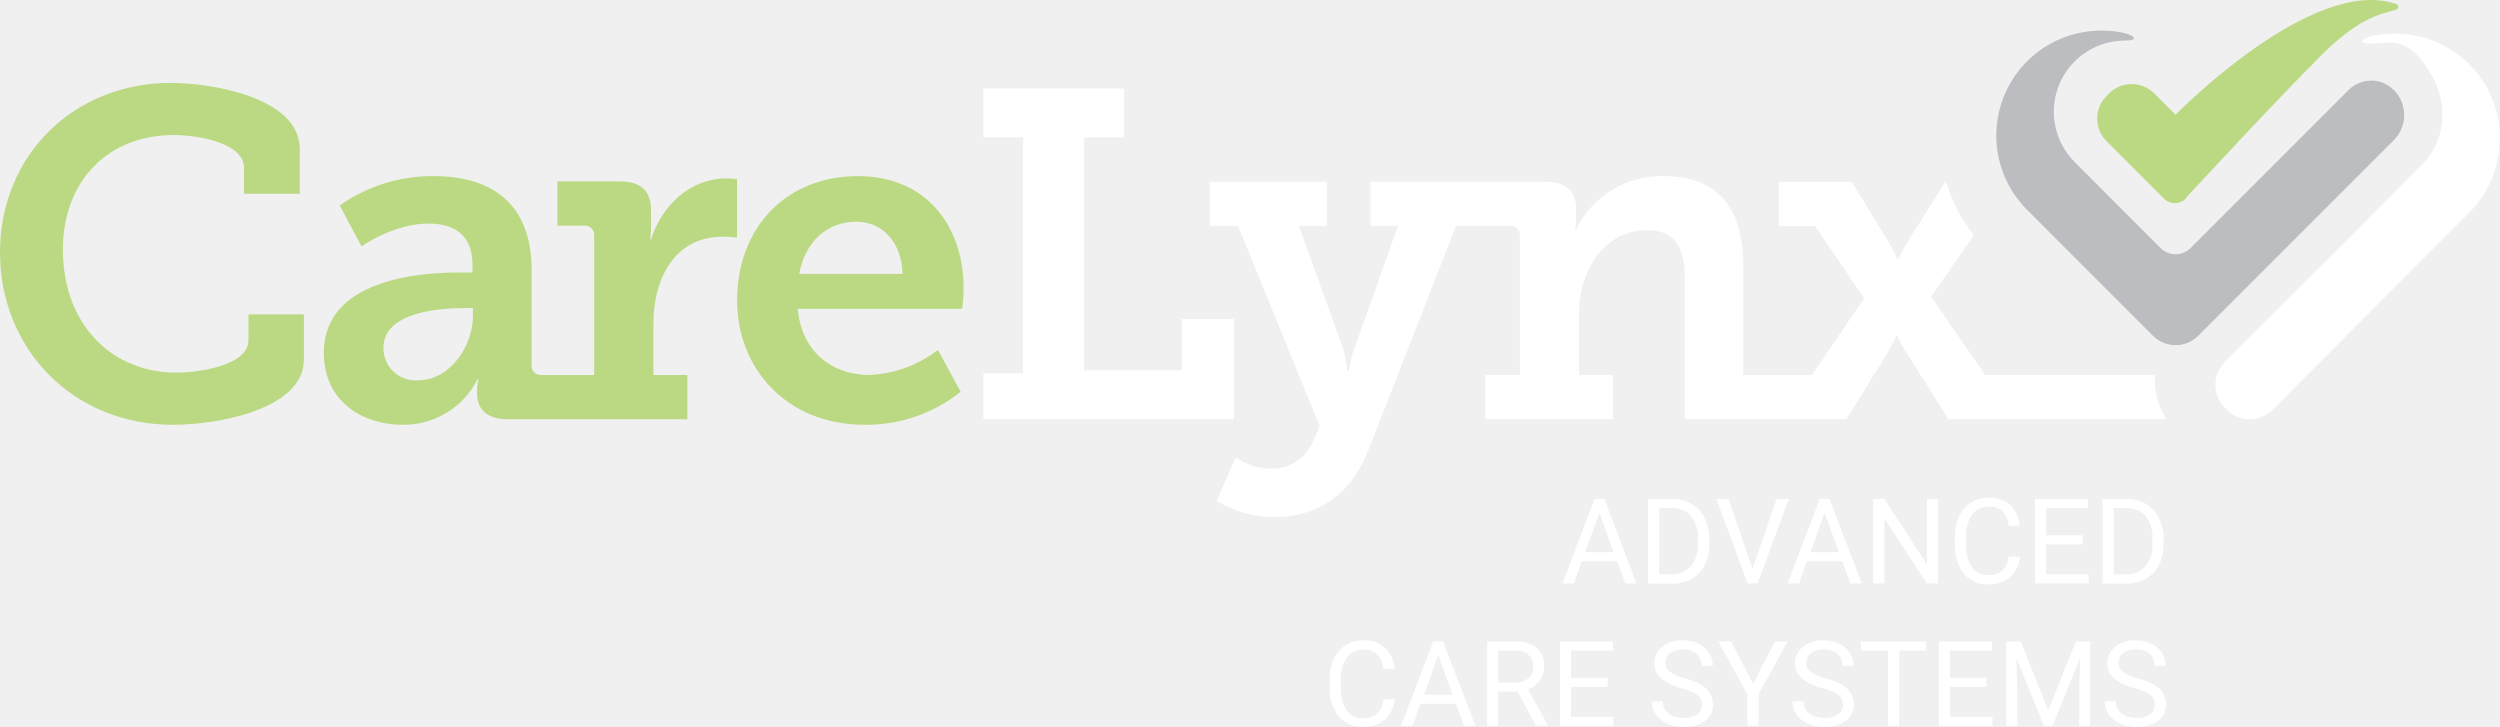
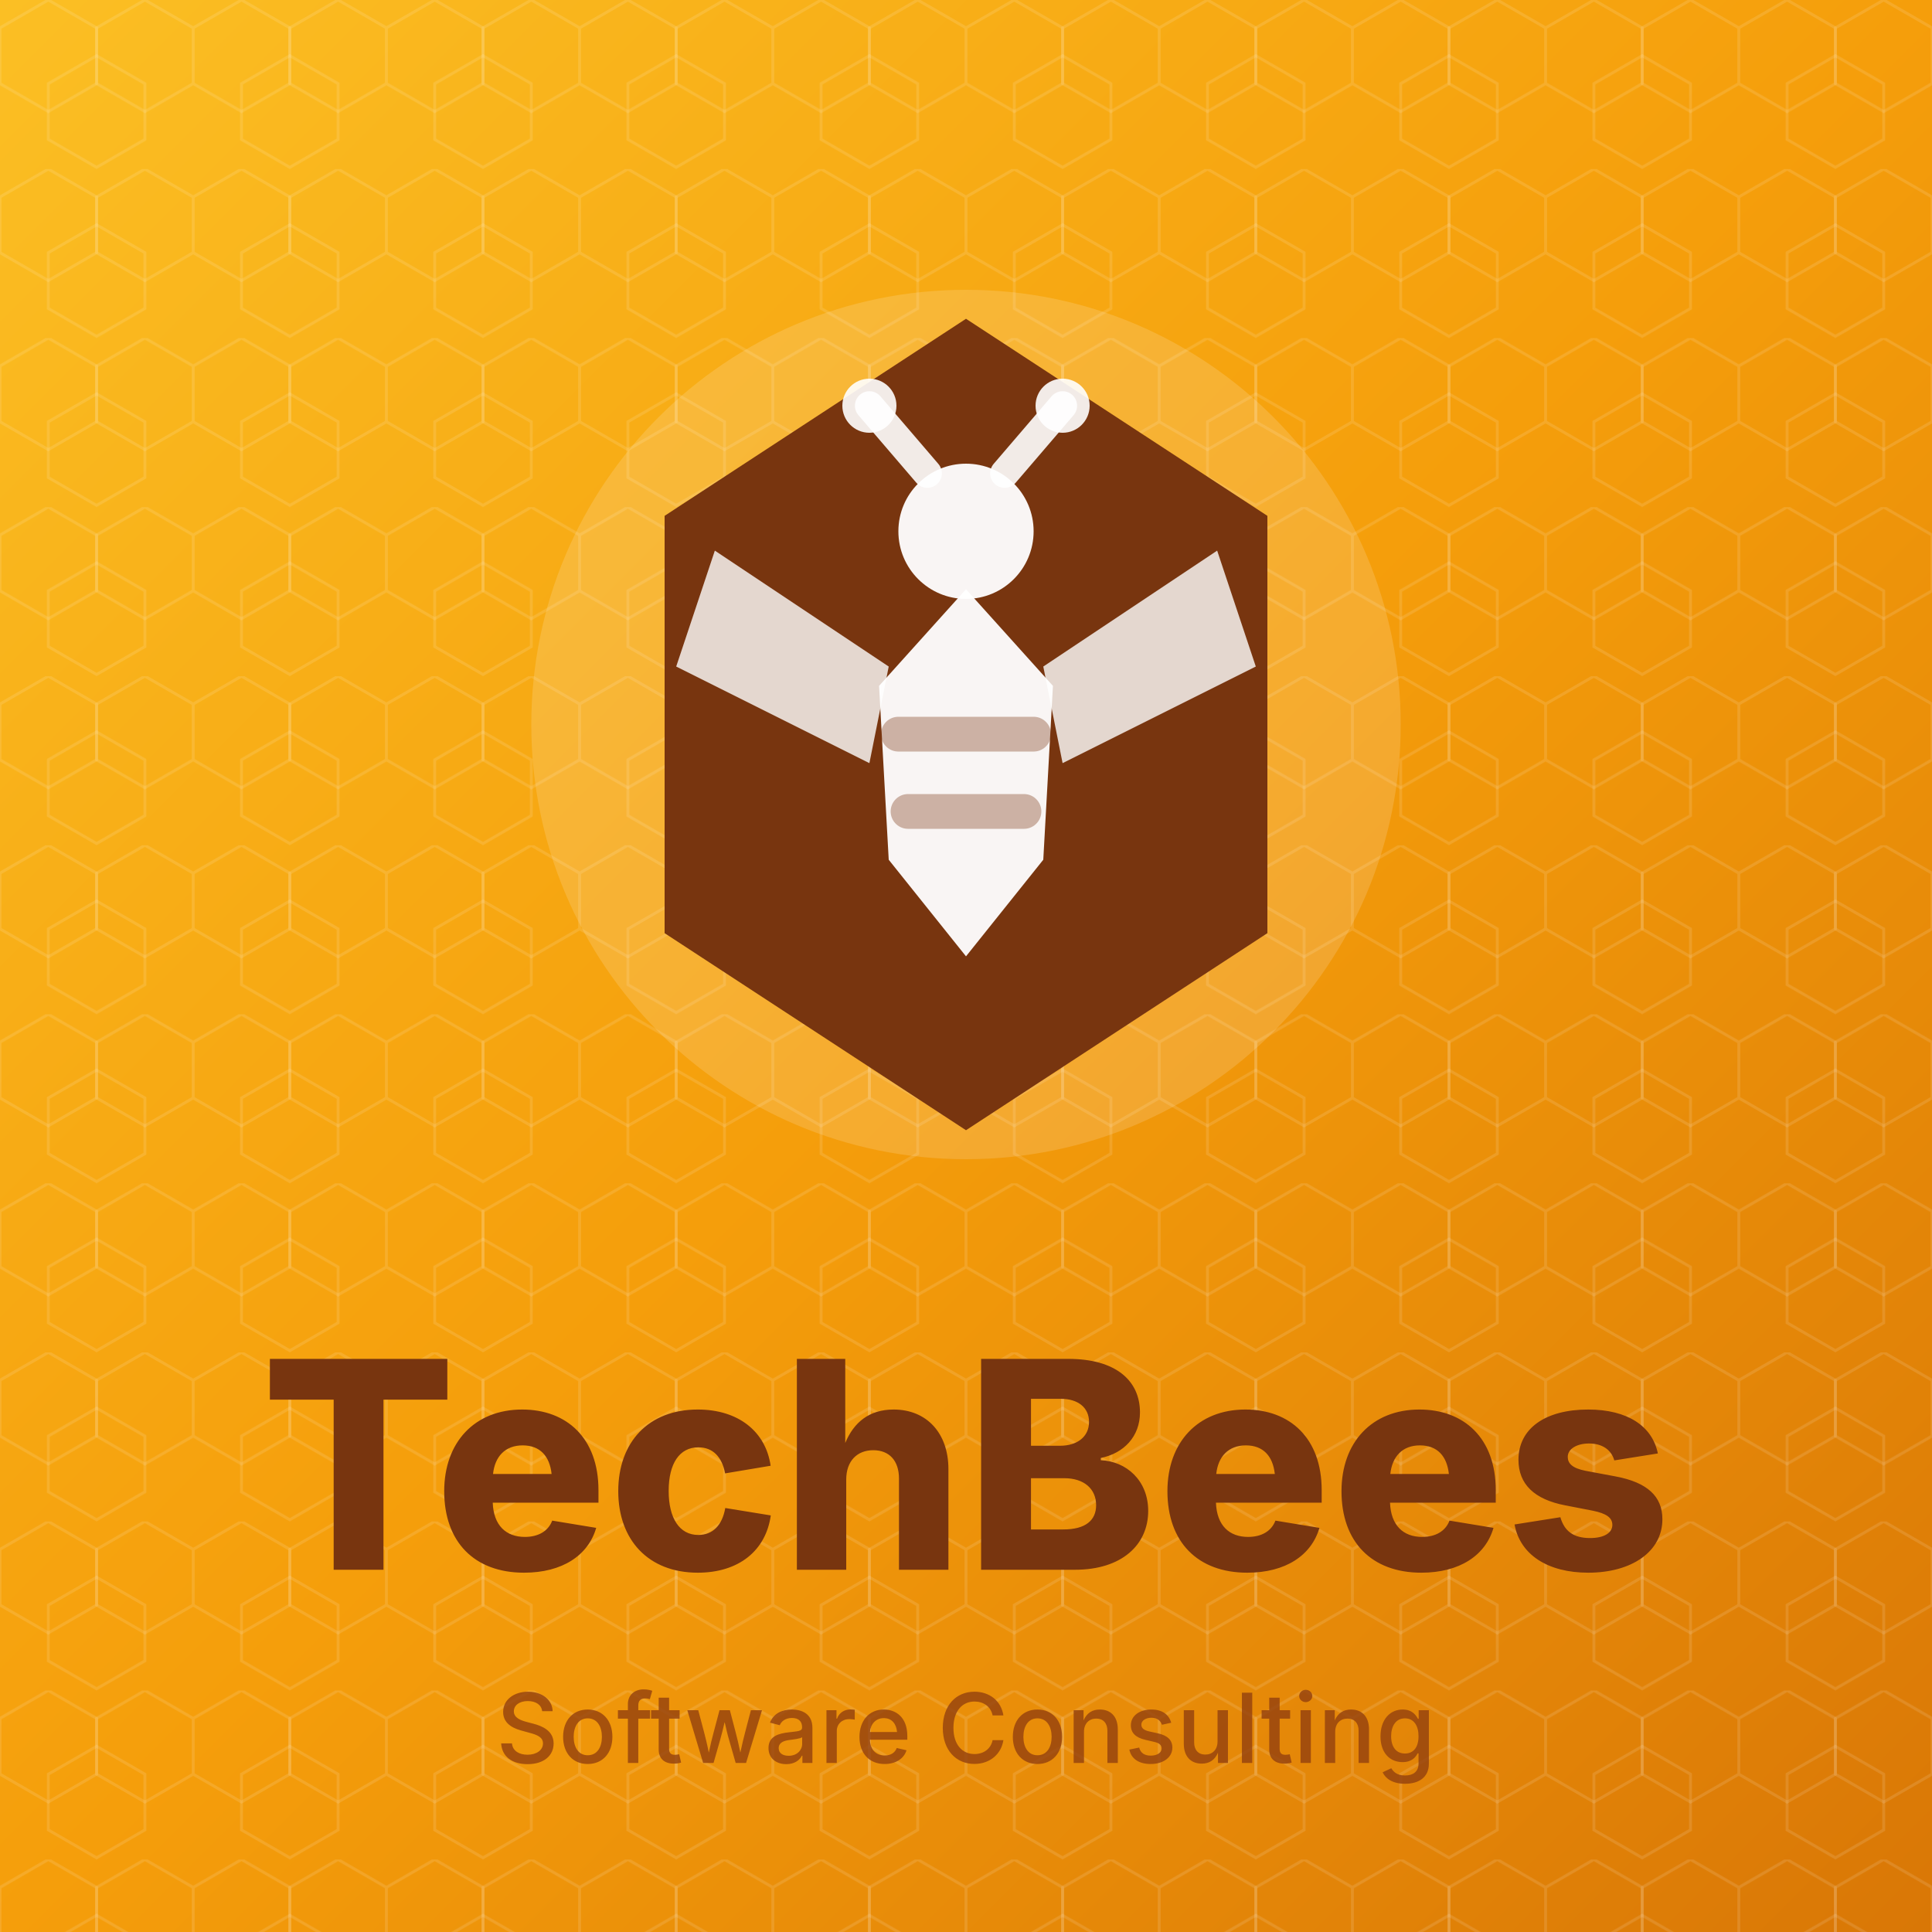
- <svg xmlns="http://www.w3.org/2000/svg" id="Layer_1" data-name="Layer 1" viewBox="0 0 351.35 102.17">
+ <svg xmlns="http://www.w3.org/2000/svg" width="400" height="400" viewBox="0 0 400 400" fill="none">
  <defs>
-     <style>.cls-1{fill:#fff;}.cls-2{fill:#bad982;}.cls-3{fill:#bbbdc0;}</style>
+     <linearGradient id="bgGrad" x1="0" y1="0" x2="400" y2="400" gradientUnits="userSpaceOnUse">
+       <stop stop-color="#FBBF24" />
+       <stop offset="0.5" stop-color="#F59E0B" />
+       <stop offset="1" stop-color="#D97706" />
+     </linearGradient>
+     <linearGradient id="hexGrad" x1="160" y1="40" x2="240" y2="240" gradientUnits="userSpaceOnUse">
+       <stop stop-color="#78350F" />
+       <stop offset="1" stop-color="#92400E" />
+     </linearGradient>
+     <pattern id="hc" x="0" y="0" width="40" height="35" patternUnits="userSpaceOnUse">
+       <path d="M10 0L20 5.77V17.32L10 23.09L0 17.32V5.77Z" fill="none" stroke="white" stroke-opacity="0.12" stroke-width="0.6" />
+       <path d="M30 0L40 5.77V17.32L30 23.09L20 17.32V5.77Z" fill="none" stroke="white" stroke-opacity="0.12" stroke-width="0.6" />
+       <path d="M20 11.55L30 17.32V28.87L20 34.64L10 28.87V17.32Z" fill="none" stroke="white" stroke-opacity="0.12" stroke-width="0.6" />
+     </pattern>
  </defs>
-   <path class="cls-1" d="M222.78,77.61h4l-2-5.55Zm4.5,1.28h-5L221.19,82h-1.61l4.53-11.86h1.37L230,82h-1.6Z" />
-   <path class="cls-1" d="M233.17,71.41v9.3h1.65a3.56,3.56,0,0,0,2.81-1.12,4.66,4.66,0,0,0,1-3.21v-.69a4.71,4.71,0,0,0-.95-3.14A3.36,3.36,0,0,0,235,71.41ZM231.61,82V70.13H235a5.42,5.42,0,0,1,2.73.68,4.62,4.62,0,0,1,1.84,2,6.42,6.42,0,0,1,.66,2.9v.76a6.37,6.37,0,0,1-.65,2.94,4.56,4.56,0,0,1-1.85,1.94,5.72,5.72,0,0,1-2.8.69Z" />
-   <polygon class="cls-1" points="246.3 79.91 249.69 70.13 251.4 70.13 247 81.99 245.61 81.99 241.22 70.13 242.92 70.13 246.3 79.91" />
-   <path class="cls-1" d="M254.43,77.61h4l-2-5.55Zm4.49,1.28h-5L252.84,82h-1.61l4.52-11.86h1.37L261.66,82h-1.6Z" />
-   <polygon class="cls-1" points="272.37 81.99 270.8 81.99 264.83 72.85 264.83 81.99 263.26 81.99 263.26 70.13 264.83 70.13 270.82 79.31 270.82 70.13 272.37 70.13 272.37 81.99" />
-   <path class="cls-1" d="M283.87,78.23a4.36,4.36,0,0,1-1.38,2.9,4.57,4.57,0,0,1-3.11,1,4.19,4.19,0,0,1-3.37-1.5,6.05,6.05,0,0,1-1.27-4V75.47a6.76,6.76,0,0,1,.59-2.9A4.48,4.48,0,0,1,277,70.64a4.64,4.64,0,0,1,2.51-.67,4.3,4.3,0,0,1,3,1,4.41,4.41,0,0,1,1.32,2.92H282.3a3.43,3.43,0,0,0-.88-2.06,2.69,2.69,0,0,0-1.9-.63,2.8,2.8,0,0,0-2.35,1.1,5.1,5.1,0,0,0-.85,3.16v1.15a5.2,5.2,0,0,0,.8,3.07,2.61,2.61,0,0,0,2.26,1.14,3,3,0,0,0,2-.59,3.28,3.28,0,0,0,.92-2Z" />
-   <polygon class="cls-1" points="292.71 76.51 287.57 76.51 287.57 80.71 293.54 80.71 293.54 81.99 286.01 81.99 286.01 70.13 293.46 70.13 293.46 71.41 287.57 71.41 287.57 75.23 292.71 75.23 292.71 76.51" />
-   <path class="cls-1" d="M297.05,71.41v9.3h1.65a3.56,3.56,0,0,0,2.81-1.12,4.61,4.61,0,0,0,1-3.21v-.69a4.71,4.71,0,0,0-.95-3.14,3.36,3.36,0,0,0-2.69-1.14ZM295.49,82V70.13h3.35a5.49,5.49,0,0,1,2.74.68,4.66,4.66,0,0,1,1.83,2,6.42,6.42,0,0,1,.66,2.9v.76a6.37,6.37,0,0,1-.65,2.94,4.56,4.56,0,0,1-1.85,1.94,5.72,5.72,0,0,1-2.8.69Z" />
-   <path class="cls-1" d="M196,98.25a4.37,4.37,0,0,1-1.39,2.9,4.57,4.57,0,0,1-3.11,1,4.2,4.2,0,0,1-3.37-1.5,6.11,6.11,0,0,1-1.27-4V95.49a6.62,6.62,0,0,1,.6-2.9,4.39,4.39,0,0,1,1.67-1.93,4.64,4.64,0,0,1,2.51-.67,4.3,4.3,0,0,1,3,1.05A4.44,4.44,0,0,1,196,94h-1.58a3.4,3.4,0,0,0-.88-2.06,2.69,2.69,0,0,0-1.9-.63,2.79,2.79,0,0,0-2.35,1.1,5.08,5.08,0,0,0-.85,3.16v1.15a5.27,5.27,0,0,0,.8,3.07,2.61,2.61,0,0,0,2.26,1.14,3,3,0,0,0,2-.59,3.28,3.28,0,0,0,.92-2Z" />
-   <path class="cls-1" d="M200.13,97.63h4l-2-5.55Zm4.5,1.28h-5l-1.11,3.1h-1.62l4.53-11.86h1.37L207.37,102h-1.61Z" />
-   <path class="cls-1" d="M210.53,95.93h2.4a2.71,2.71,0,0,0,1.85-.6,2,2,0,0,0,.69-1.62,2.19,2.19,0,0,0-.65-1.69,2.77,2.77,0,0,0-1.9-.59h-2.39Zm2.78,1.28h-2.78V102H209V90.15h3.92a4.6,4.6,0,0,1,3.08.91A3.3,3.3,0,0,1,217,93.72a3.25,3.25,0,0,1-.59,1.93,3.58,3.58,0,0,1-1.67,1.23l2.78,5v.1h-1.67Z" />
-   <polygon class="cls-1" points="225.94 96.53 220.8 96.53 220.8 100.73 226.77 100.73 226.77 102.01 219.24 102.01 219.24 90.15 226.69 90.15 226.69 91.43 220.8 91.43 220.8 95.25 225.94 95.25 225.94 96.53" />
-   <path class="cls-1" d="M236.34,96.72a7.32,7.32,0,0,1-2.93-1.42,2.7,2.7,0,0,1-.91-2.08,2.87,2.87,0,0,1,1.12-2.32,4.43,4.43,0,0,1,2.91-.91,4.82,4.82,0,0,1,2.18.47,3.55,3.55,0,0,1,1.48,1.3,3.36,3.36,0,0,1,.53,1.82h-1.58a2.16,2.16,0,0,0-.68-1.7,2.79,2.79,0,0,0-1.93-.61,2.88,2.88,0,0,0-1.81.51,1.69,1.69,0,0,0-.64,1.41,1.53,1.53,0,0,0,.61,1.23,6.17,6.17,0,0,0,2.1.92,9.28,9.28,0,0,1,2.31.92,3.49,3.49,0,0,1,1.24,1.16,3,3,0,0,1,.4,1.58,2.77,2.77,0,0,1-1.12,2.31,4.87,4.87,0,0,1-3,.86,5.48,5.48,0,0,1-2.28-.47,3.79,3.79,0,0,1-1.63-1.28,3.08,3.08,0,0,1-.58-1.85h1.58a2,2,0,0,0,.79,1.7,3.32,3.32,0,0,0,2.12.62,3.05,3.05,0,0,0,1.9-.5,1.65,1.65,0,0,0,.66-1.38,1.61,1.61,0,0,0-.61-1.35,7.31,7.31,0,0,0-2.22-.94" />
-   <polygon class="cls-1" points="246.36 96.1 249.46 90.15 251.23 90.15 247.14 97.59 247.14 102.01 245.58 102.01 245.58 97.59 241.49 90.15 243.28 90.15 246.36 96.1" />
-   <path class="cls-1" d="M256.13,96.72a7.32,7.32,0,0,1-2.93-1.42,2.71,2.71,0,0,1-.92-2.08,2.9,2.9,0,0,1,1.12-2.32,4.47,4.47,0,0,1,2.92-.91,4.74,4.74,0,0,1,2.17.47,3.58,3.58,0,0,1,1.49,1.3,3.35,3.35,0,0,1,.52,1.82h-1.57a2.19,2.19,0,0,0-.68-1.7,2.79,2.79,0,0,0-1.93-.61,2.87,2.87,0,0,0-1.81.51,1.7,1.7,0,0,0-.65,1.41,1.54,1.54,0,0,0,.62,1.23,6.19,6.19,0,0,0,2.09.92,9.21,9.21,0,0,1,2.32.92,3.46,3.46,0,0,1,1.23,1.16,3,3,0,0,1,.41,1.58,2.78,2.78,0,0,1-1.13,2.31,4.84,4.84,0,0,1-3,.86,5.41,5.41,0,0,1-2.28-.47,3.88,3.88,0,0,1-1.64-1.28,3.14,3.14,0,0,1-.57-1.85h1.57a2.06,2.06,0,0,0,.79,1.7,3.35,3.35,0,0,0,2.13.62,3.07,3.07,0,0,0,1.9-.5A1.64,1.64,0,0,0,259,99a1.61,1.61,0,0,0-.61-1.35,7.11,7.11,0,0,0-2.21-.94" />
-   <polygon class="cls-1" points="270.73 91.43 266.92 91.43 266.92 102.01 265.36 102.01 265.36 91.43 261.55 91.43 261.55 90.15 270.73 90.15 270.73 91.43" />
-   <polygon class="cls-1" points="279.19 96.53 274.05 96.53 274.05 100.73 280.02 100.73 280.02 102.01 272.49 102.01 272.49 90.15 279.94 90.15 279.94 91.43 274.05 91.43 274.05 95.25 279.19 95.25 279.19 96.53" />
-   <polygon class="cls-1" points="283.99 90.15 287.87 99.83 291.74 90.15 293.77 90.15 293.77 102.01 292.21 102.01 292.21 97.39 292.36 92.41 288.46 102.01 287.26 102.01 283.38 92.43 283.53 97.39 283.53 102.01 281.97 102.01 281.97 90.15 283.99 90.15" />
-   <path class="cls-1" d="M300,96.72a7.32,7.32,0,0,1-2.93-1.42,2.71,2.71,0,0,1-.92-2.08,2.9,2.9,0,0,1,1.12-2.32,4.47,4.47,0,0,1,2.92-.91,4.74,4.74,0,0,1,2.17.47,3.58,3.58,0,0,1,1.49,1.3,3.35,3.35,0,0,1,.52,1.82h-1.57a2.19,2.19,0,0,0-.68-1.7,2.79,2.79,0,0,0-1.93-.61,2.85,2.85,0,0,0-1.81.51,1.7,1.7,0,0,0-.65,1.41,1.54,1.54,0,0,0,.62,1.23,6.19,6.19,0,0,0,2.09.92,9,9,0,0,1,2.31.92A3.49,3.49,0,0,1,304,97.42a3,3,0,0,1,.41,1.58,2.78,2.78,0,0,1-1.13,2.31,4.84,4.84,0,0,1-3,.86,5.49,5.49,0,0,1-2.29-.47,3.91,3.91,0,0,1-1.63-1.28,3.14,3.14,0,0,1-.57-1.85h1.57a2,2,0,0,0,.79,1.7,3.33,3.33,0,0,0,2.13.62,3,3,0,0,0,1.89-.5,1.65,1.65,0,0,0,.66-1.38,1.61,1.61,0,0,0-.61-1.35,7.11,7.11,0,0,0-2.21-.94" />
-   <path class="cls-2" d="M307.23,27.86a2.11,2.11,0,0,1-1.53.69,2.17,2.17,0,0,1-1.56-.62l-8.09-8.1a4.47,4.47,0,0,1,0-6.33l.36-.37a4.48,4.48,0,0,1,6.34,0l3,3S325-3.58,336.78.58a.4.4,0,0,1,.27.4.43.43,0,0,1-.31.39c-2.74.72-5.53,1.43-10.55,6.45-6.67,6.68-15.48,16.23-19,20" />
-   <path class="cls-3" d="M285.09,29.69l-.22-.22L302.59,47.2a4.49,4.49,0,0,0,6.34,0l27.49-27.49a5,5,0,0,0,0-7.07,4.48,4.48,0,0,0-6.34,0L307.85,34.88a3,3,0,0,1-4.18,0l-2.36-2.36-9.74-9.75h0A10,10,0,0,1,298.65,5.7c2.76,0,.72-1.4-3.35-1.4a14.75,14.75,0,0,0-10.21,25.39" />
-   <path class="cls-1" d="M351.35,19.48A14.72,14.72,0,0,0,336.61,4.73c-4.75,0-6.74,1.9-1.57,1.27a5.27,5.27,0,0,1,4.52,1.59c5.24,5.69,4.37,12,.77,15.61h0L330.59,33,312.68,50.86a4.56,4.56,0,0,0,0,6.43l.68.68a4.54,4.54,0,0,0,6-.36L347,29.91l-.22.22a14.71,14.71,0,0,0,4.54-10.65" />
-   <path class="cls-2" d="M24,11.65c5.63,0,18.13,2,18.13,9.3v6.28H34.3v-3.6c0-3.47-6.15-4.65-9.95-4.65-9,0-15.51,6.29-15.51,16.11,0,10.47,6.81,17.28,16,17.28,2.82,0,10.08-.91,10.08-4.58v-3.6h7.79v6.35c0,6.94-12,9.16-18.39,9.16C10.21,59.7,0,49,0,35.48,0,21.74,10.47,11.65,24,11.65" />
-   <path class="cls-2" d="M66.46,44.45c0,4.19-3.21,9-7.72,9a4.51,4.51,0,0,1-4.85-4.59c0-5,7.92-5.56,11.2-5.56h1.37ZM102.1,25.07c-5.1,0-9.1,3.8-10.6,8.58h-.13a15.35,15.35,0,0,0,.13-2.1v-2c0-2.81-1.51-4.06-4.45-4.06H78.34v6.22h3.73a1.31,1.31,0,0,1,1.44,1.44V52.7H76.15a1.28,1.28,0,0,1-1.44-1.44V37.9c0-8.51-4.78-13.15-13.75-13.15a22.69,22.69,0,0,0-13.22,4.12l3.07,5.76s4.46-3.21,9.43-3.21c3.47,0,6.16,1.51,6.16,5.76V38.3H64.3c-5.37,0-18.79,1-18.79,11.26,0,6.81,5.37,10.14,11.07,10.14a11.63,11.63,0,0,0,10.54-6.41h.13a6.33,6.33,0,0,0-.2,1.7v.39c0,1.9,1.18,3.54,4.26,3.54H96.6V52.7H91.83V45.43c0-6.28,3-12.17,9.75-12.17a14.86,14.86,0,0,1,2,.13V25.2a9.6,9.6,0,0,0-1.51-.13" />
-   <path class="cls-2" d="M126.85,38.49c-.13-4.58-2.95-7.33-6.48-7.33-4.26,0-7.27,2.95-8.05,7.33Zm-6.28-13.74c9.62,0,14.86,7,14.86,15.84,0,1-.2,2.81-.2,2.81H112.12c.52,6.16,5,9.3,10,9.3a16.91,16.91,0,0,0,9.69-3.53l3.2,5.89a21.24,21.24,0,0,1-13.48,4.64c-11.07,0-17.94-8-17.94-17.47,0-10.28,6.94-17.48,17-17.48" />
-   <polygon class="cls-1" points="138.21 52.5 143.78 52.5 143.78 19.31 138.21 19.31 138.21 12.44 157.98 12.44 157.98 19.31 152.35 19.31 152.35 52.05 166.1 52.05 166.1 44.84 173.43 44.84 173.43 58.92 138.21 58.92 138.21 52.5" />
-   <path class="cls-1" d="M302.84,52.7H279l-7.6-11,6-8.63a22.66,22.66,0,0,1-3.89-7.54h-.11L268.09,34a23.61,23.61,0,0,0-1.31,2.35h-.13s-.59-1.24-1.24-2.35l-5.17-8.45H250v6.22h5.1l6.88,10.15-7.33,10.8H245V37.45c0-8.84-4.06-12.7-11.19-12.7a13.39,13.39,0,0,0-12.31,7.46h-.13a9.29,9.29,0,0,0,.13-1.44V29.26c0-2.35-1.37-3.73-4.32-3.73H192.61v6.22h3.86l-6,16.89a17.14,17.14,0,0,0-.92,3.47h-.19a14.9,14.9,0,0,0-.72-3.47l-6.09-16.89h3.93V25.53H170v6.22h4L185.47,59.9l-.91,2.1a6.21,6.21,0,0,1-5.89,3.86,8.61,8.61,0,0,1-5-1.57l-2.69,6.09a15.27,15.27,0,0,0,8.12,2.29c5.69,0,10.67-2.82,13.22-9.43l12.31-31.49h7.53a1.31,1.31,0,0,1,1.44,1.44V52.7h-4.85v6.22h17.94V52.7h-4.78V43.93c0-5.83,3.54-11.59,9.56-11.59,4.19,0,5.3,2.75,5.3,6.81V58.92h22.72l5.76-9.3a20.56,20.56,0,0,0,1.24-2.42h.14a16.55,16.55,0,0,0,1.31,2.36l5.89,9.36h30.65a9.59,9.59,0,0,1-1.6-6.22" />
+   <rect width="400" height="400" fill="url(#bgGrad)" />
+   <rect width="400" height="400" fill="url(#hc)" />
+   <circle cx="200" cy="150" r="90" fill="white" fill-opacity="0.15" />
+   <g transform="translate(200, 150) scale(4)">
+     <path d="M0 -21L15.6 -10.8V10.8L0 21L-15.6 10.8V-10.8Z" fill="url(#hexGrad)" />
+     <path d="M-4 -3L-13 -9L-15 -3L-5 2Z" fill="white" fill-opacity="0.8" />
+     <path d="M4 -3L13 -9L15 -3L5 2Z" fill="white" fill-opacity="0.8" />
+     <path d="M0 -7L4.5 -2L4 7L0 12L-4 7L-4.5 -2Z" fill="white" fill-opacity="0.95" />
+     <line x1="-3.5" y1="0.5" x2="3.5" y2="0.5" stroke="#78350F" stroke-width="1.8" stroke-opacity="0.35" stroke-linecap="round" />
+     <line x1="-3" y1="4.5" x2="3" y2="4.5" stroke="#78350F" stroke-width="1.8" stroke-opacity="0.35" stroke-linecap="round" />
+     <circle cx="0" cy="-10" r="3.5" fill="white" fill-opacity="0.95" />
+     <line x1="-2" y1="-13" x2="-5" y2="-16.5" stroke="white" stroke-width="1.5" stroke-linecap="round" stroke-opacity="0.9" />
+     <line x1="2" y1="-13" x2="5" y2="-16.5" stroke="white" stroke-width="1.5" stroke-linecap="round" stroke-opacity="0.9" />
+     <circle cx="-5" cy="-16.5" r="1.4" fill="white" fill-opacity="0.9" />
+     <circle cx="5" cy="-16.5" r="1.4" fill="white" fill-opacity="0.9" />
+   </g>
+   <text x="200" y="325" text-anchor="middle" font-family="Inter, system-ui, -apple-system, sans-serif" font-weight="800" font-size="60" fill="#78350F">TechBees</text>
+   <text x="200" y="365" text-anchor="middle" font-family="Inter, system-ui, -apple-system, sans-serif" font-weight="500" font-size="20" fill="#92400E" fill-opacity="0.8">Software Consulting</text>
</svg>
